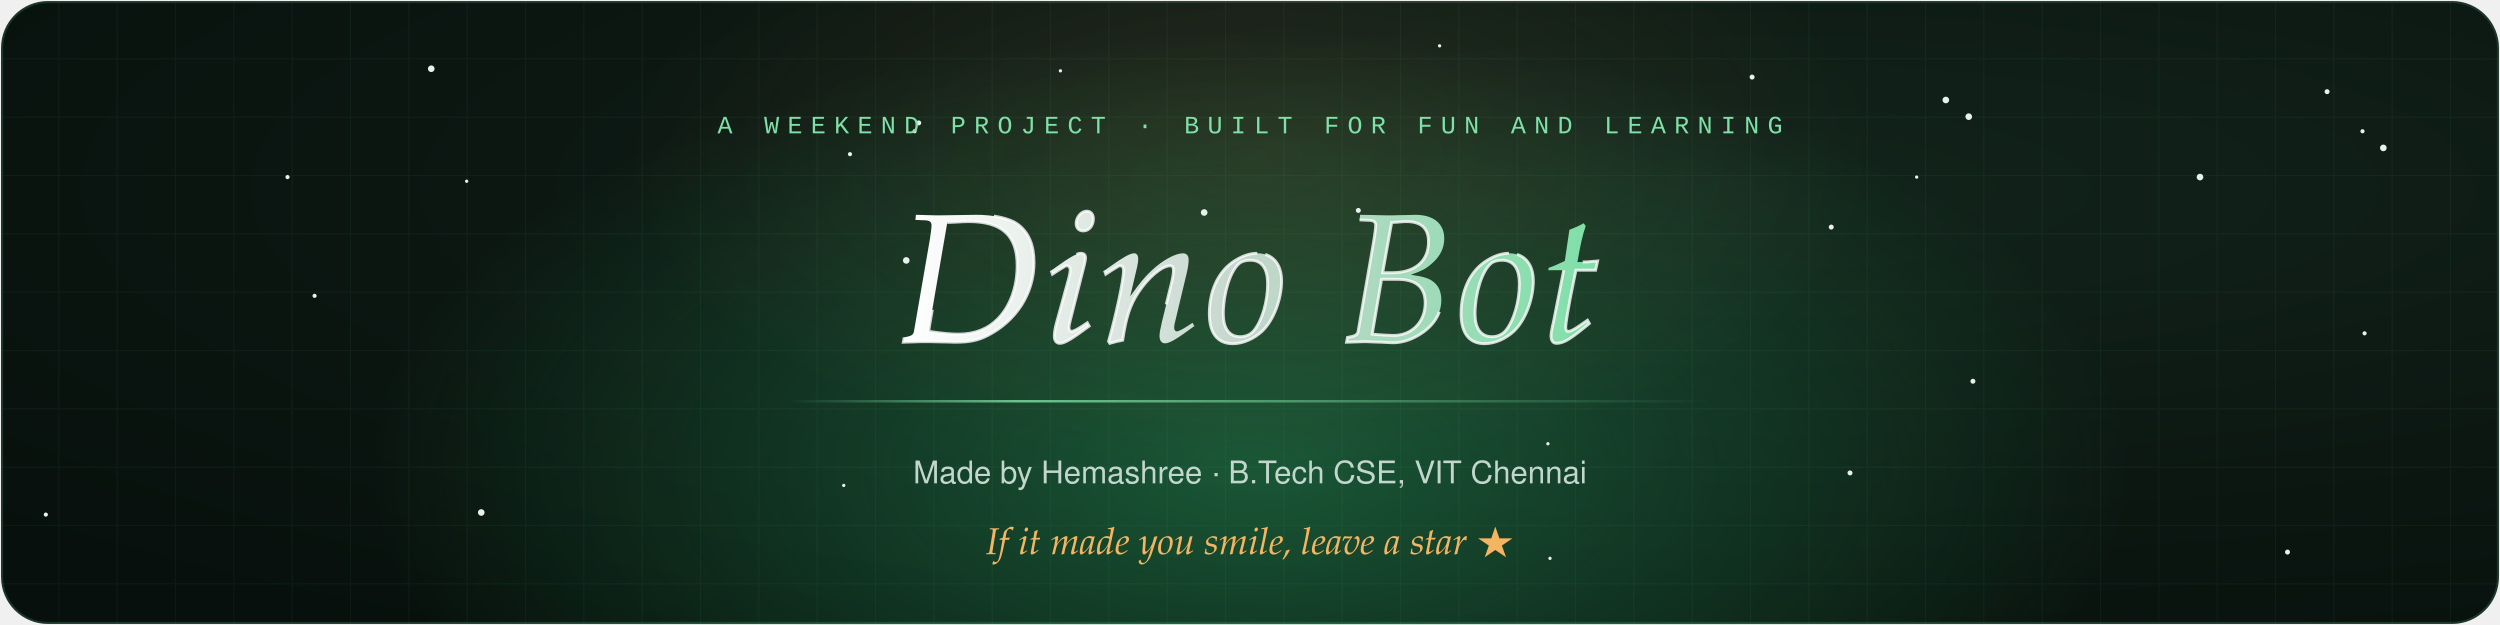
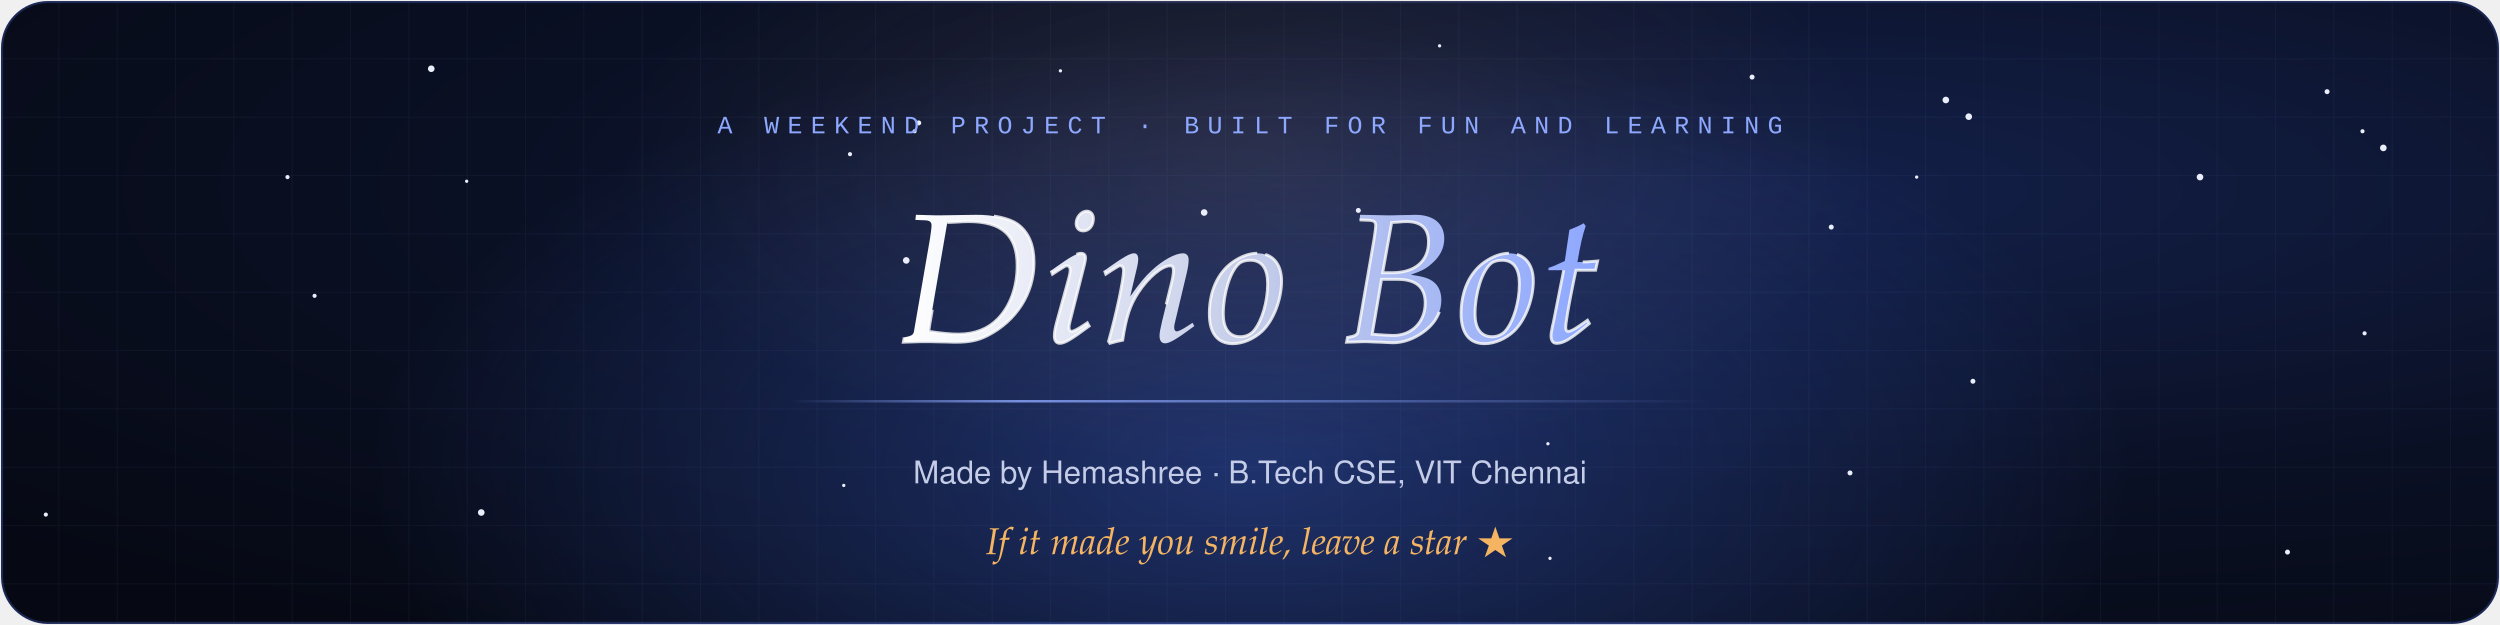
<svg xmlns="http://www.w3.org/2000/svg" viewBox="0 0 1200 300" width="1200" height="300" role="img" aria-labelledby="foot-t foot-d">
  <style>
.serif{font-family:'Iowan Old Style','Palatino Linotype',Palatino,Georgia,'Times New Roman',serif}
.sans{font-family:-apple-system,BlinkMacSystemFont,'Segoe UI',Helvetica,Arial,sans-serif}
.mono{font-family:ui-monospace,SFMono-Regular,Menlo,Consolas,'Liberation Mono',monospace}
.twinkle{animation:tw 4s ease-in-out infinite}
@keyframes tw{0%,100%{opacity:.15}50%{opacity:.9}}
.pulse{animation:pl 2.4s ease-in-out infinite;transform-box:fill-box;transform-origin:center}
@keyframes pl{0%,100%{opacity:.55;transform:scale(1)}50%{opacity:1;transform:scale(1.35)}}
.float{animation:fl 6s ease-in-out infinite}
@keyframes fl{0%,100%{transform:translateY(0)}50%{transform:translateY(-6px)}}
.fadein{animation:fi 1.2s ease-out both}
@keyframes fi{from{opacity:0;transform:translateY(8px)}to{opacity:1;transform:none}}
</style>
  <defs>
    <radialGradient id="foot-bg" cx="70%" cy="30%" r="90%">
-       <stop offset="0" stop-color="#12241B" />
-       <stop offset=".55" stop-color="#0C1712" />
-       <stop offset="1" stop-color="#07100C" />
+       <stop offset="0" stop-color="#13204A" />
+       <stop offset=".55" stop-color="#0A1024" />
+       <stop offset="1" stop-color="#060914" />
    </radialGradient>
    <radialGradient id="foot-glowA" cx="50%" cy="50%" r="50%">
-       <stop offset="0" stop-color="#2FBF71" stop-opacity=".38" />
-       <stop offset="1" stop-color="#2FBF71" stop-opacity="0" />
+       <stop offset="0" stop-color="#4169E1" stop-opacity=".38" />
+       <stop offset="1" stop-color="#4169E1" stop-opacity="0" />
    </radialGradient>
    <radialGradient id="foot-glowB" cx="50%" cy="50%" r="50%">
      <stop offset="0" stop-color="#F5B461" stop-opacity=".10" />
      <stop offset="1" stop-color="#F5B461" stop-opacity="0" />
    </radialGradient>
    <linearGradient id="foot-silver" x1="0" y1="0" x2="1" y2="0">
      <stop offset="0" stop-color="#FFFFFF" />
-       <stop offset=".5" stop-color="#C3D6CB" />
-       <stop offset="1" stop-color="#7FE0A8" />
+       <stop offset=".5" stop-color="#C4CCE8" />
+       <stop offset="1" stop-color="#8EA8FF" />
    </linearGradient>
    <linearGradient id="foot-rule" x1="0" y1="0" x2="1" y2="0">
-       <stop offset="0" stop-color="#7FE0A8" stop-opacity="0" />
-       <stop offset=".25" stop-color="#7FE0A8" stop-opacity=".8" />
-       <stop offset="1" stop-color="#7FE0A8" stop-opacity="0" />
+       <stop offset="0" stop-color="#8EA8FF" stop-opacity="0" />
+       <stop offset=".25" stop-color="#8EA8FF" stop-opacity=".8" />
+       <stop offset="1" stop-color="#8EA8FF" stop-opacity="0" />
    </linearGradient>
    <pattern id="foot-grid" width="28" height="28" patternUnits="userSpaceOnUse">
-       <path d="M28 0H0V28" fill="none" stroke="#7FE0A8" stroke-opacity=".05" />
+       <path d="M28 0H0V28" fill="none" stroke="#8EA8FF" stroke-opacity=".05" />
    </pattern>
  </defs>
-   <rect x="1" y="1" width="1198" height="298" rx="22" fill="url(#foot-bg)" stroke="#1C3529" />
+   <rect x="1" y="1" width="1198" height="298" rx="22" fill="url(#foot-bg)" stroke="#1B2754" />
  <rect x="1" y="1" width="1198" height="298" rx="22" fill="url(#foot-grid)" />
  <ellipse cx="600" cy="225" rx="420" ry="210" fill="url(#foot-glowA)" />
  <ellipse cx="600" cy="75" rx="300" ry="150" fill="url(#foot-glowB)" />
-   <circle class="twinkle" cx="743" cy="213" r="0.8" fill="#E8F1EC" style="animation-delay:3.4s" />
-   <circle class="twinkle" cx="920" cy="85" r="0.8" fill="#E8F1EC" style="animation-delay:3.6s" />
-   <circle class="twinkle" cx="151" cy="142" r="1" fill="#E8F1EC" style="animation-delay:1.5s" />
-   <circle class="twinkle" cx="138" cy="85" r="1" fill="#E8F1EC" style="animation-delay:1.6s" />
-   <circle class="twinkle" cx="231" cy="246" r="1.6" fill="#E8F1EC" style="animation-delay:0.6s" />
-   <circle class="twinkle" cx="945" cy="56" r="1.6" fill="#E8F1EC" style="animation-delay:0.5s" />
-   <circle class="twinkle" cx="22" cy="247" r="1" fill="#E8F1EC" style="animation-delay:3.1s" />
-   <circle class="twinkle" cx="1134" cy="63" r="1" fill="#E8F1EC" style="animation-delay:1.2s" />
-   <circle class="twinkle" cx="1135" cy="160" r="1" fill="#E8F1EC" style="animation-delay:0.7s" />
-   <circle class="twinkle" cx="1144" cy="71" r="1.6" fill="#E8F1EC" style="animation-delay:1.2s" />
-   <circle class="twinkle" cx="439" cy="63" r="1" fill="#E8F1EC" style="animation-delay:1.1s" />
-   <circle class="twinkle" cx="405" cy="233" r="0.8" fill="#E8F1EC" style="animation-delay:2.4s" />
-   <circle class="twinkle" cx="841" cy="37" r="1.2" fill="#E8F1EC" style="animation-delay:3.3s" />
-   <circle class="twinkle" cx="578" cy="102" r="1.6" fill="#E8F1EC" style="animation-delay:1.9s" />
-   <circle class="twinkle" cx="224" cy="87" r="0.8" fill="#E8F1EC" style="animation-delay:3.8s" />
-   <circle class="twinkle" cx="435" cy="125" r="1.6" fill="#E8F1EC" style="animation-delay:1.5s" />
-   <circle class="twinkle" cx="691" cy="22" r="0.8" fill="#E8F1EC" style="animation-delay:2.8s" />
-   <circle class="twinkle" cx="744" cy="268" r="0.8" fill="#E8F1EC" style="animation-delay:3.0s" />
-   <circle class="twinkle" cx="1098" cy="265" r="1.2" fill="#E8F1EC" style="animation-delay:2.0s" />
-   <circle class="twinkle" cx="1056" cy="85" r="1.6" fill="#E8F1EC" style="animation-delay:0.4s" />
-   <circle class="twinkle" cx="888" cy="227" r="1.2" fill="#E8F1EC" style="animation-delay:0.1s" />
-   <circle class="twinkle" cx="1117" cy="44" r="1.2" fill="#E8F1EC" style="animation-delay:2.1s" />
-   <circle class="twinkle" cx="441" cy="59" r="1.2" fill="#E8F1EC" style="animation-delay:3.7s" />
-   <circle class="twinkle" cx="652" cy="101" r="1.2" fill="#E8F1EC" style="animation-delay:1.2s" />
-   <circle class="twinkle" cx="947" cy="183" r="1.2" fill="#E8F1EC" style="animation-delay:4.0s" />
-   <circle class="twinkle" cx="207" cy="33" r="1.6" fill="#E8F1EC" style="animation-delay:0.1s" />
-   <circle class="twinkle" cx="879" cy="109" r="1.2" fill="#E8F1EC" style="animation-delay:1.8s" />
-   <circle class="twinkle" cx="509" cy="34" r="0.8" fill="#E8F1EC" style="animation-delay:3.2s" />
-   <circle class="twinkle" cx="408" cy="74" r="1" fill="#E8F1EC" style="animation-delay:2.5s" />
-   <circle class="twinkle" cx="934" cy="48" r="1.6" fill="#E8F1EC" style="animation-delay:1.5s" />
-   <text x="600" y="64" class="mono" font-size="12" fill="#7FE0A8" text-anchor="middle" letter-spacing="4">A WEEKEND PROJECT · BUILT FOR FUN AND LEARNING</text>
+   <circle class="twinkle" cx="743" cy="213" r="0.8" fill="#EAEEFA" style="animation-delay:3.4s" />
+   <circle class="twinkle" cx="920" cy="85" r="0.8" fill="#EAEEFA" style="animation-delay:3.6s" />
+   <circle class="twinkle" cx="151" cy="142" r="1" fill="#EAEEFA" style="animation-delay:1.5s" />
+   <circle class="twinkle" cx="138" cy="85" r="1" fill="#EAEEFA" style="animation-delay:1.6s" />
+   <circle class="twinkle" cx="231" cy="246" r="1.6" fill="#EAEEFA" style="animation-delay:0.6s" />
+   <circle class="twinkle" cx="945" cy="56" r="1.6" fill="#EAEEFA" style="animation-delay:0.5s" />
+   <circle class="twinkle" cx="22" cy="247" r="1" fill="#EAEEFA" style="animation-delay:3.1s" />
+   <circle class="twinkle" cx="1134" cy="63" r="1" fill="#EAEEFA" style="animation-delay:1.2s" />
+   <circle class="twinkle" cx="1135" cy="160" r="1" fill="#EAEEFA" style="animation-delay:0.7s" />
+   <circle class="twinkle" cx="1144" cy="71" r="1.6" fill="#EAEEFA" style="animation-delay:1.2s" />
+   <circle class="twinkle" cx="439" cy="63" r="1" fill="#EAEEFA" style="animation-delay:1.1s" />
+   <circle class="twinkle" cx="405" cy="233" r="0.8" fill="#EAEEFA" style="animation-delay:2.4s" />
+   <circle class="twinkle" cx="841" cy="37" r="1.2" fill="#EAEEFA" style="animation-delay:3.3s" />
+   <circle class="twinkle" cx="578" cy="102" r="1.6" fill="#EAEEFA" style="animation-delay:1.9s" />
+   <circle class="twinkle" cx="224" cy="87" r="0.8" fill="#EAEEFA" style="animation-delay:3.8s" />
+   <circle class="twinkle" cx="435" cy="125" r="1.6" fill="#EAEEFA" style="animation-delay:1.5s" />
+   <circle class="twinkle" cx="691" cy="22" r="0.8" fill="#EAEEFA" style="animation-delay:2.8s" />
+   <circle class="twinkle" cx="744" cy="268" r="0.8" fill="#EAEEFA" style="animation-delay:3.0s" />
+   <circle class="twinkle" cx="1098" cy="265" r="1.2" fill="#EAEEFA" style="animation-delay:2.0s" />
+   <circle class="twinkle" cx="1056" cy="85" r="1.6" fill="#EAEEFA" style="animation-delay:0.4s" />
+   <circle class="twinkle" cx="888" cy="227" r="1.2" fill="#EAEEFA" style="animation-delay:0.1s" />
+   <circle class="twinkle" cx="1117" cy="44" r="1.2" fill="#EAEEFA" style="animation-delay:2.1s" />
+   <circle class="twinkle" cx="441" cy="59" r="1.2" fill="#EAEEFA" style="animation-delay:3.7s" />
+   <circle class="twinkle" cx="652" cy="101" r="1.2" fill="#EAEEFA" style="animation-delay:1.2s" />
+   <circle class="twinkle" cx="947" cy="183" r="1.2" fill="#EAEEFA" style="animation-delay:4.0s" />
+   <circle class="twinkle" cx="207" cy="33" r="1.6" fill="#EAEEFA" style="animation-delay:0.1s" />
+   <circle class="twinkle" cx="879" cy="109" r="1.2" fill="#EAEEFA" style="animation-delay:1.8s" />
+   <circle class="twinkle" cx="509" cy="34" r="0.8" fill="#EAEEFA" style="animation-delay:3.2s" />
+   <circle class="twinkle" cx="408" cy="74" r="1" fill="#EAEEFA" style="animation-delay:2.5s" />
+   <circle class="twinkle" cx="934" cy="48" r="1.6" fill="#EAEEFA" style="animation-delay:1.5s" />
+   <text x="600" y="64" class="mono" font-size="12" fill="#8EA8FF" text-anchor="middle" letter-spacing="4">A WEEKEND PROJECT · BUILT FOR FUN AND LEARNING</text>
  <text x="600" y="164" class="serif" font-size="88" font-style="italic" text-anchor="middle" fill="url(#foot-silver)" letter-spacing="2">Dino Bot</text>
  <text x="600" y="164" class="serif" font-size="88" font-style="italic" text-anchor="middle" fill="none" stroke="#fff" stroke-width="1.4" stroke-dasharray="120 900" letter-spacing="2" opacity=".8">Dino Bot<animate attributeName="stroke-dashoffset" values="1020;0" dur="6s" repeatCount="indefinite" />
  </text>
  <rect x="380" y="192" width="440" height="1.2" fill="url(#foot-rule)" />
-   <text x="600" y="232" class="sans" font-size="15" fill="#C3D6CB" text-anchor="middle">Made by Hemashree · B.Tech CSE, VIT Chennai</text>
+   <text x="600" y="232" class="sans" font-size="15" fill="#C4CCE8" text-anchor="middle">Made by Hemashree · B.Tech CSE, VIT Chennai</text>
  <text x="600" y="266" class="serif" font-size="18" fill="#F5B461" text-anchor="middle" font-style="italic">If it made you smile, leave a star ★</text>
</svg>
